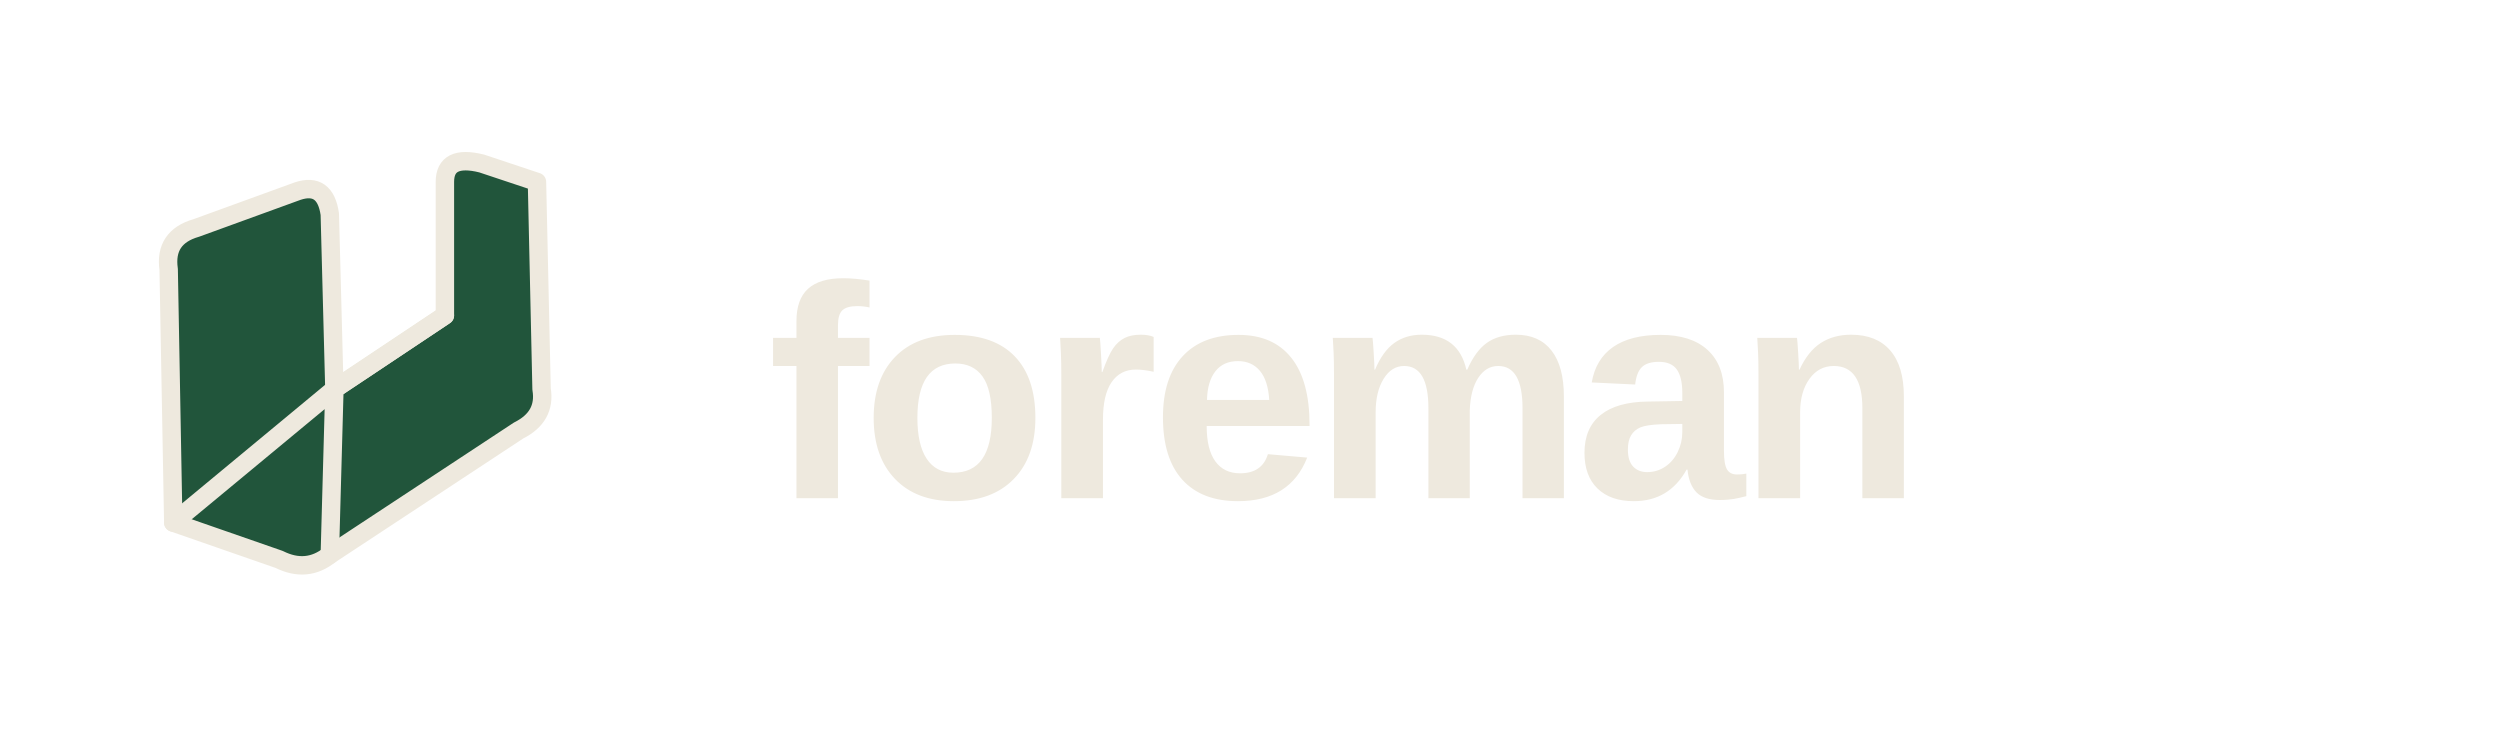
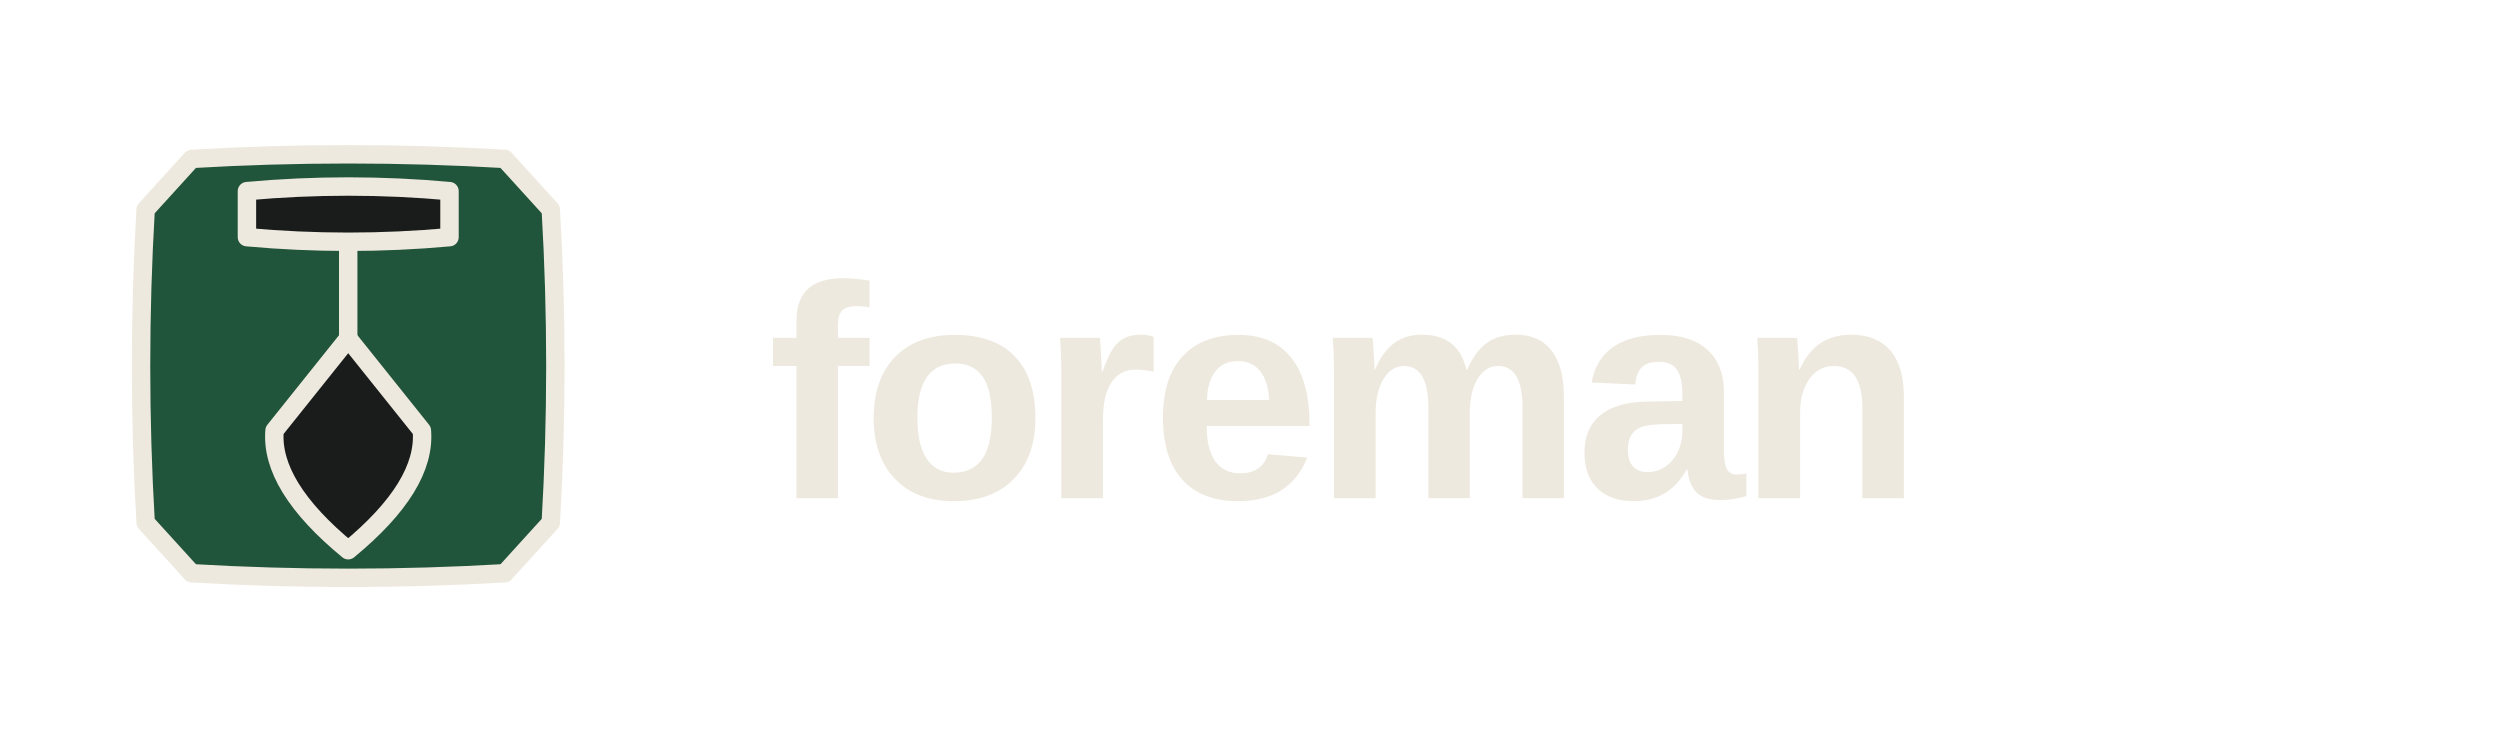
<svg xmlns="http://www.w3.org/2000/svg" width="1400" height="420" viewBox="0 0 1400 420">
  <g font-family="Segoe UI,Arial,sans-serif" fill="#eee9de">
    <g transform="translate(30 40) scale(2.578125)">
      <g stroke="#eee9de" stroke-width="4" stroke-linecap="round" stroke-linejoin="round">
-         <path d="M26 98L25 43Q24 36 31 34L53 26Q59 24 60 31L61 69 85 53 85 24Q85 18 93 20L105 24 106 69Q107 75 101 78L60 105Q55 109 49 106Z" fill="#21553b" />
-         <path d="M26 98L61 69 60 105M61 69L85 53" fill="none" />
+         <path d="M20 30L30 19Q64 17 98 19L108 30Q110 64 108 98L98 109Q64 111 30 109L20 98Q18 64 20 30Z" fill="#21553b" />
+         <path d="M64 36V58" fill="none" />
+         <path d="M42 26Q64 24 86 26L86 36Q64 38 42 36Z" fill="#191c1b" />
+         <path d="M64 58L80 78Q81 90 64 104Q47 90 48 78Z" fill="#191c1b" />
      </g>
    </g>
    <text x="430" y="279" font-size="170" font-weight="700" letter-spacing="-4">foreman</text>
  </g>
</svg>
